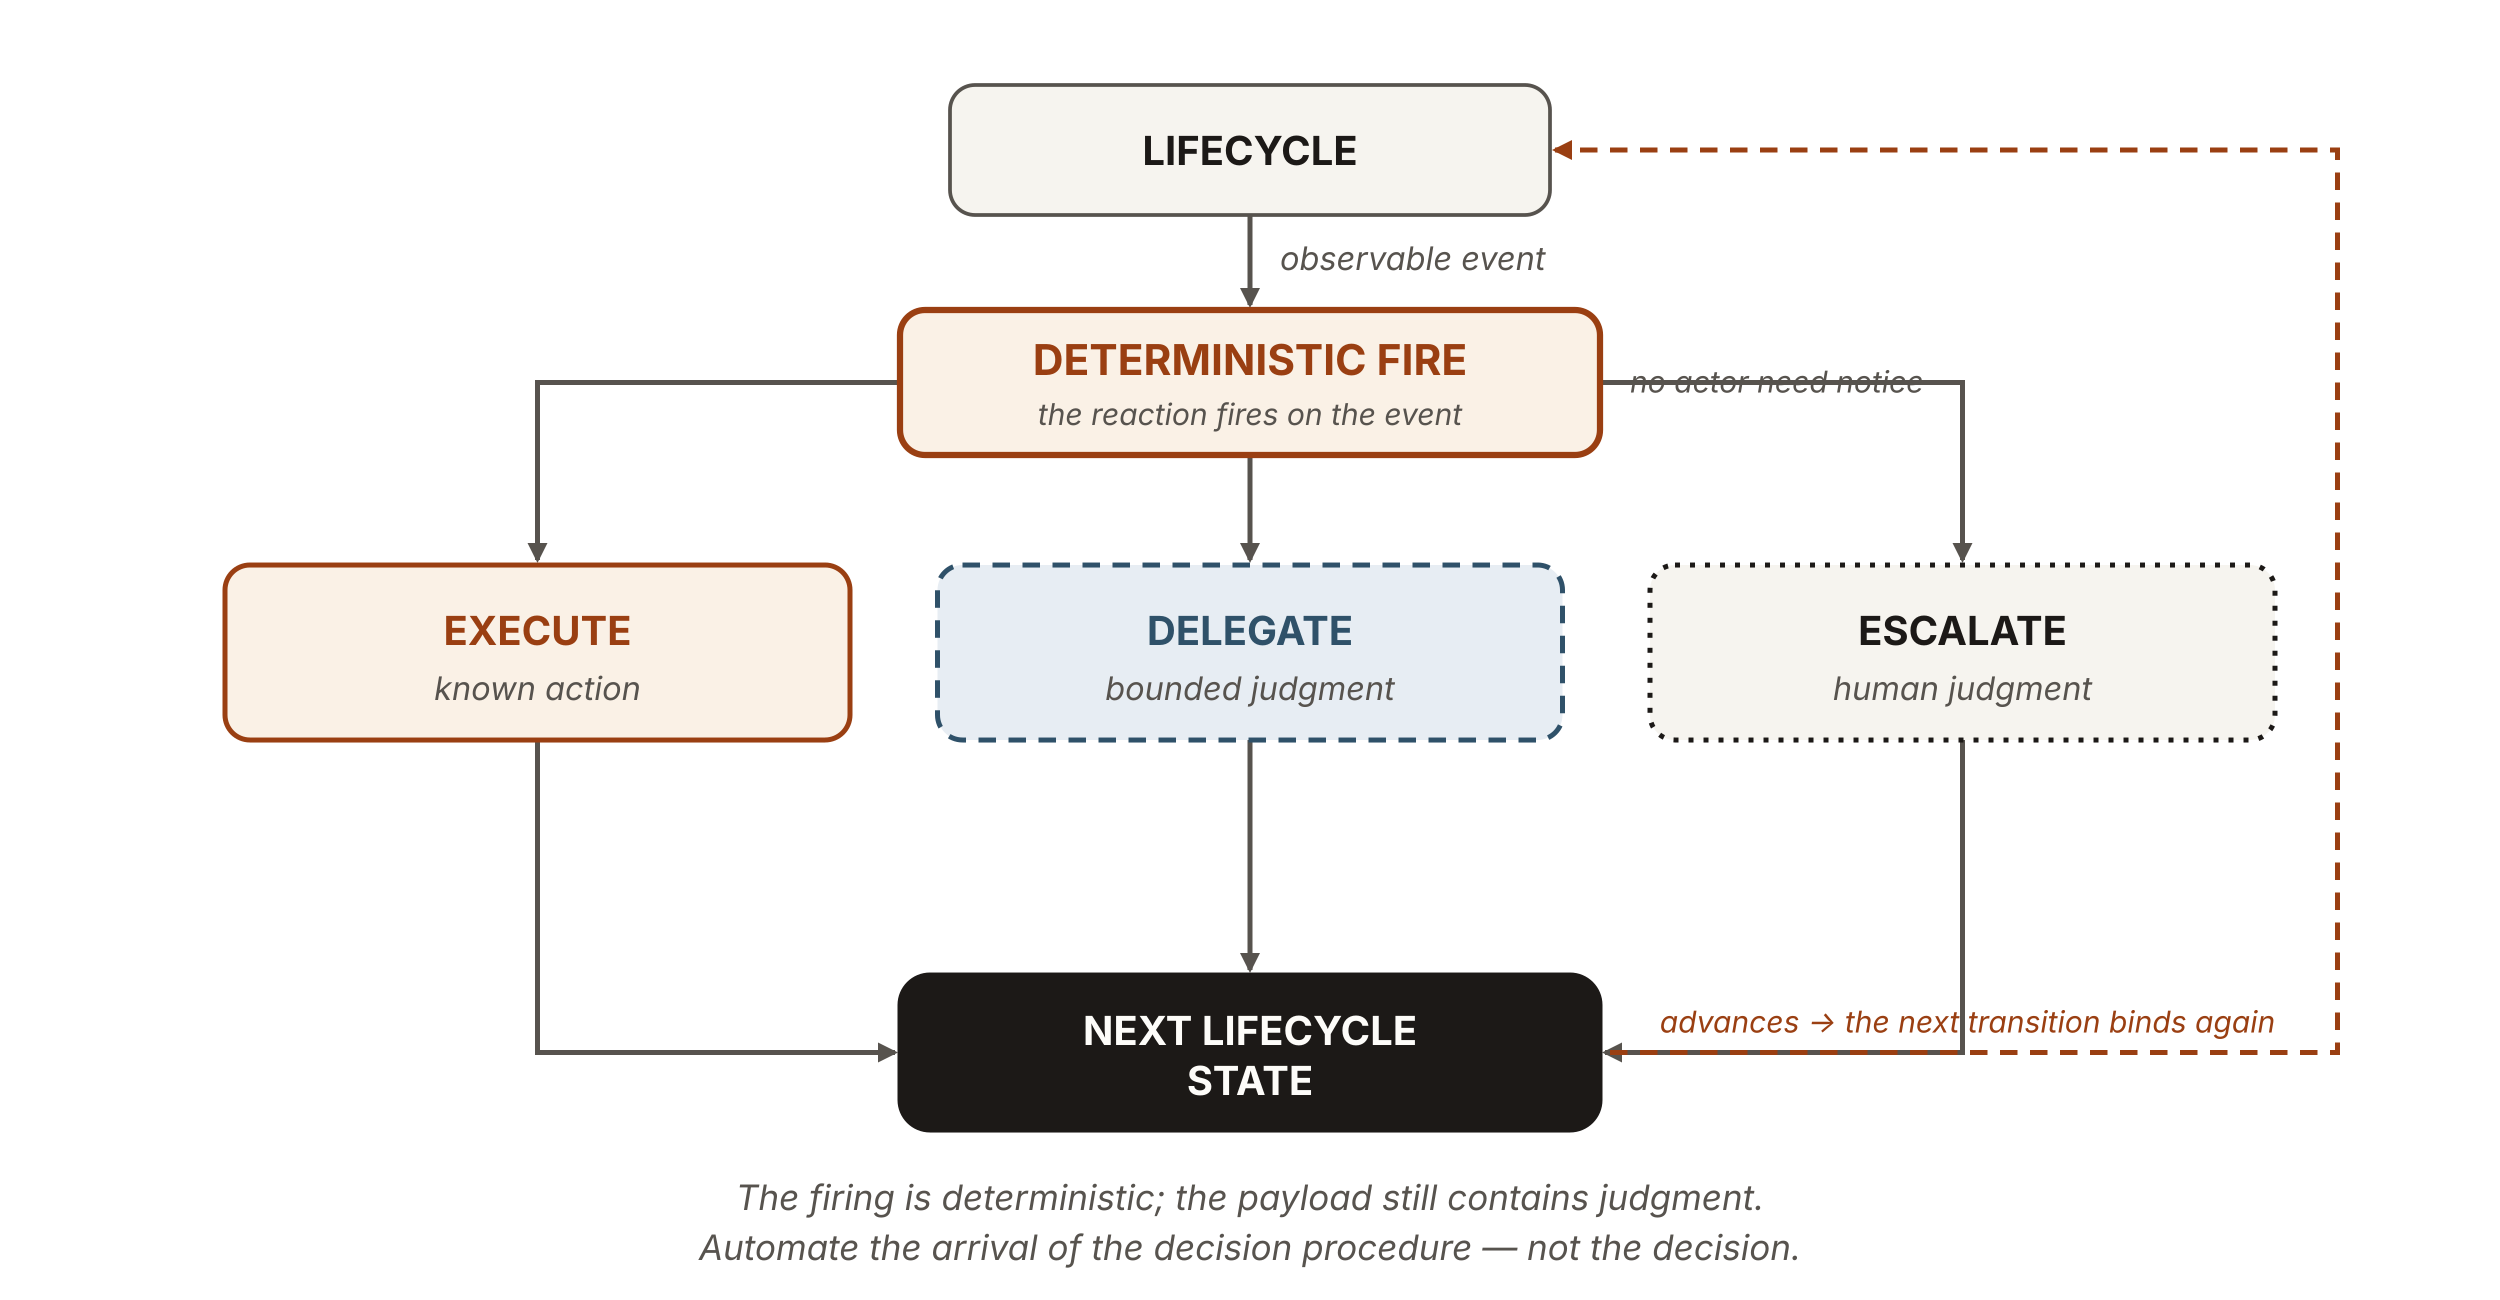
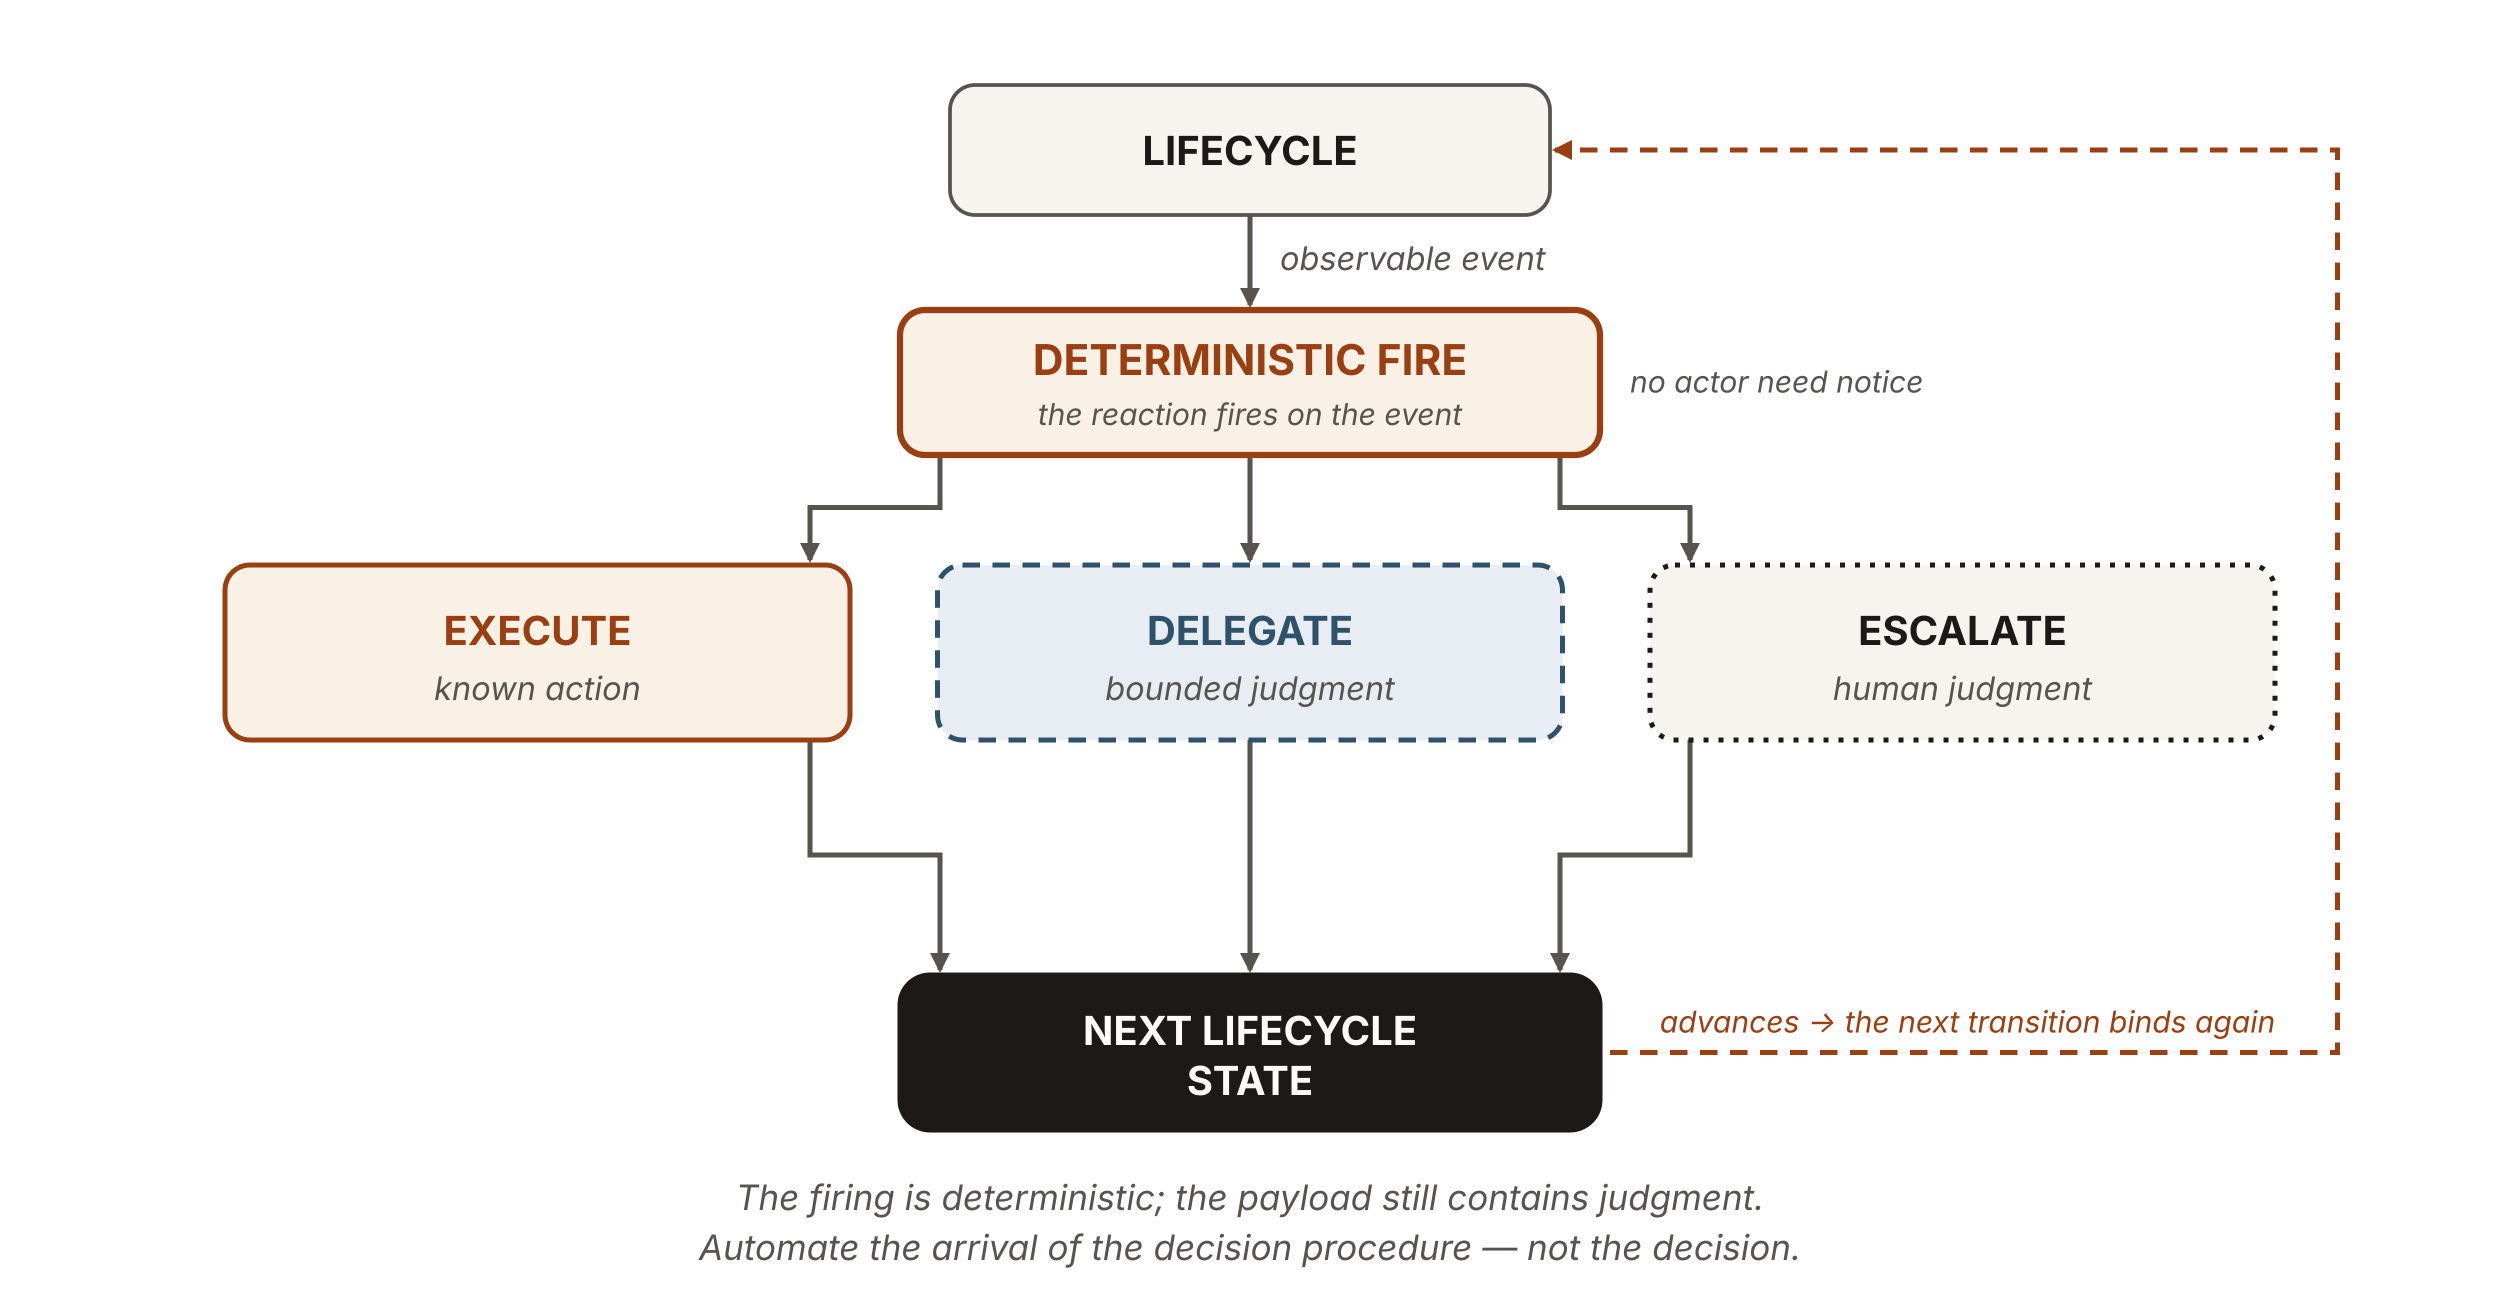
<svg xmlns="http://www.w3.org/2000/svg" viewBox="0 0 1000 520" width="1000" height="520" role="img" aria-labelledby="erTitle erDesc" font-family="'Source Sans 3', -apple-system, BlinkMacSystemFont, 'Segoe UI', sans-serif">
  <defs>
    <marker id="er-ah" viewBox="0 0 10 10" refX="8.5" refY="5" markerWidth="8" markerHeight="8" orient="auto-start-reverse" markerUnits="userSpaceOnUse">
      <path d="M0 0 L10 5 L0 10 z" fill="#57534e" />
    </marker>
    <marker id="er-ah-rust" viewBox="0 0 10 10" refX="8.5" refY="5" markerWidth="8" markerHeight="8" orient="auto-start-reverse" markerUnits="userSpaceOnUse">
      <path d="M0 0 L10 5 L0 10 z" fill="#9a3f12" />
    </marker>
  </defs>
  <g fill="none" stroke="#57534e" stroke-width="2">
    <path d="M500,86 L500,122" marker-end="url(#er-ah)" />
-     <path d="M360,153 L215,153 L215,224" marker-end="url(#er-ah)" />
+     <path d="M376,182 L376,203 L324,203 L324,224" marker-end="url(#er-ah)" />
    <path d="M500,182 L500,224" marker-end="url(#er-ah)" />
-     <path d="M640,153 L785,153 L785,224" marker-end="url(#er-ah)" />
-     <path d="M215,296 L215,421 L358,421" marker-end="url(#er-ah)" />
+     <path d="M624,182 L624,203 L676,203 L676,224" marker-end="url(#er-ah)" />
+     <path d="M324,296 L324,342 L376,342 L376,388" marker-end="url(#er-ah)" />
    <path d="M500,296 L500,388" marker-end="url(#er-ah)" />
-     <path d="M785,296 L785,421 L642,421" marker-end="url(#er-ah)" />
+     <path d="M676,296 L676,342 L624,342 L624,388" marker-end="url(#er-ah)" />
  </g>
  <path d="M500,421 L935,421 L935,60 L622,60" fill="none" stroke="#9a3f12" stroke-width="2" stroke-dasharray="7 5" marker-end="url(#er-ah-rust)" />
  <rect id="lifecycle" x="380" y="34" width="240" height="52" rx="10" fill="#f6f4ef" stroke="#57534e" stroke-width="1.5" />
  <text x="500" y="66" text-anchor="middle" font-size="16" font-weight="700" fill="#1c1917">LIFECYCLE</text>
  <rect id="fire" x="360" y="124" width="280" height="58" rx="10" fill="#faf1e6" stroke="#9a3f12" stroke-width="2.5" />
  <text x="500" y="150" text-anchor="middle" font-size="17" font-weight="700" fill="#9a3f12">DETERMINISTIC FIRE</text>
  <text x="500" y="170" text-anchor="middle" font-size="12" font-style="italic" fill="#57534e">the reaction fires on the event</text>
  <rect id="execute" x="90" y="226" width="250" height="70" rx="10" fill="#faf1e6" stroke="#9a3f12" stroke-width="2" />
  <text x="215" y="258" text-anchor="middle" font-size="16" font-weight="700" fill="#9a3f12">EXECUTE</text>
  <text x="215" y="280" text-anchor="middle" font-size="13" font-style="italic" fill="#57534e">known action</text>
  <rect id="delegate" x="375" y="226" width="250" height="70" rx="10" fill="#e7edf3" stroke="#2f5169" stroke-width="2" stroke-dasharray="7 5" />
  <text x="500" y="258" text-anchor="middle" font-size="16" font-weight="700" fill="#2f5169">DELEGATE</text>
  <text x="500" y="280" text-anchor="middle" font-size="13" font-style="italic" fill="#57534e">bounded judgment</text>
  <rect id="escalate" x="660" y="226" width="250" height="70" rx="10" fill="#f6f4ef" stroke="#1c1917" stroke-width="2" stroke-dasharray="2 4" />
  <text x="785" y="258" text-anchor="middle" font-size="16" font-weight="700" fill="#1c1917">ESCALATE</text>
  <text x="785" y="280" text-anchor="middle" font-size="13" font-style="italic" fill="#57534e">human judgment</text>
  <rect id="next" x="360" y="390" width="280" height="62" rx="12" fill="#1c1917" stroke="#1c1917" stroke-width="2" />
  <text x="500" y="418" text-anchor="middle" font-size="16" font-weight="700" fill="#fdfcf9">NEXT LIFECYCLE</text>
  <text x="500" y="438" text-anchor="middle" font-size="16" font-weight="700" fill="#fdfcf9">STATE</text>
  <text x="512" y="108" text-anchor="start" font-size="13" font-style="italic" fill="#57534e">observable event</text>
  <text x="652" y="157" text-anchor="start" font-size="12" font-style="italic" fill="#57534e">no actor need notice</text>
  <text x="787" y="413" text-anchor="middle" font-size="12" font-style="italic" fill="#9a3f12">advances → the next transition binds again</text>
  <text x="500" y="484" text-anchor="middle" font-size="14" font-style="italic" fill="#57534e">The firing is deterministic; the payload still contains judgment.</text>
  <text x="500" y="504" text-anchor="middle" font-size="14" font-style="italic" fill="#57534e">Automate the arrival of the decision procedure — not the decision.</text>
</svg>
